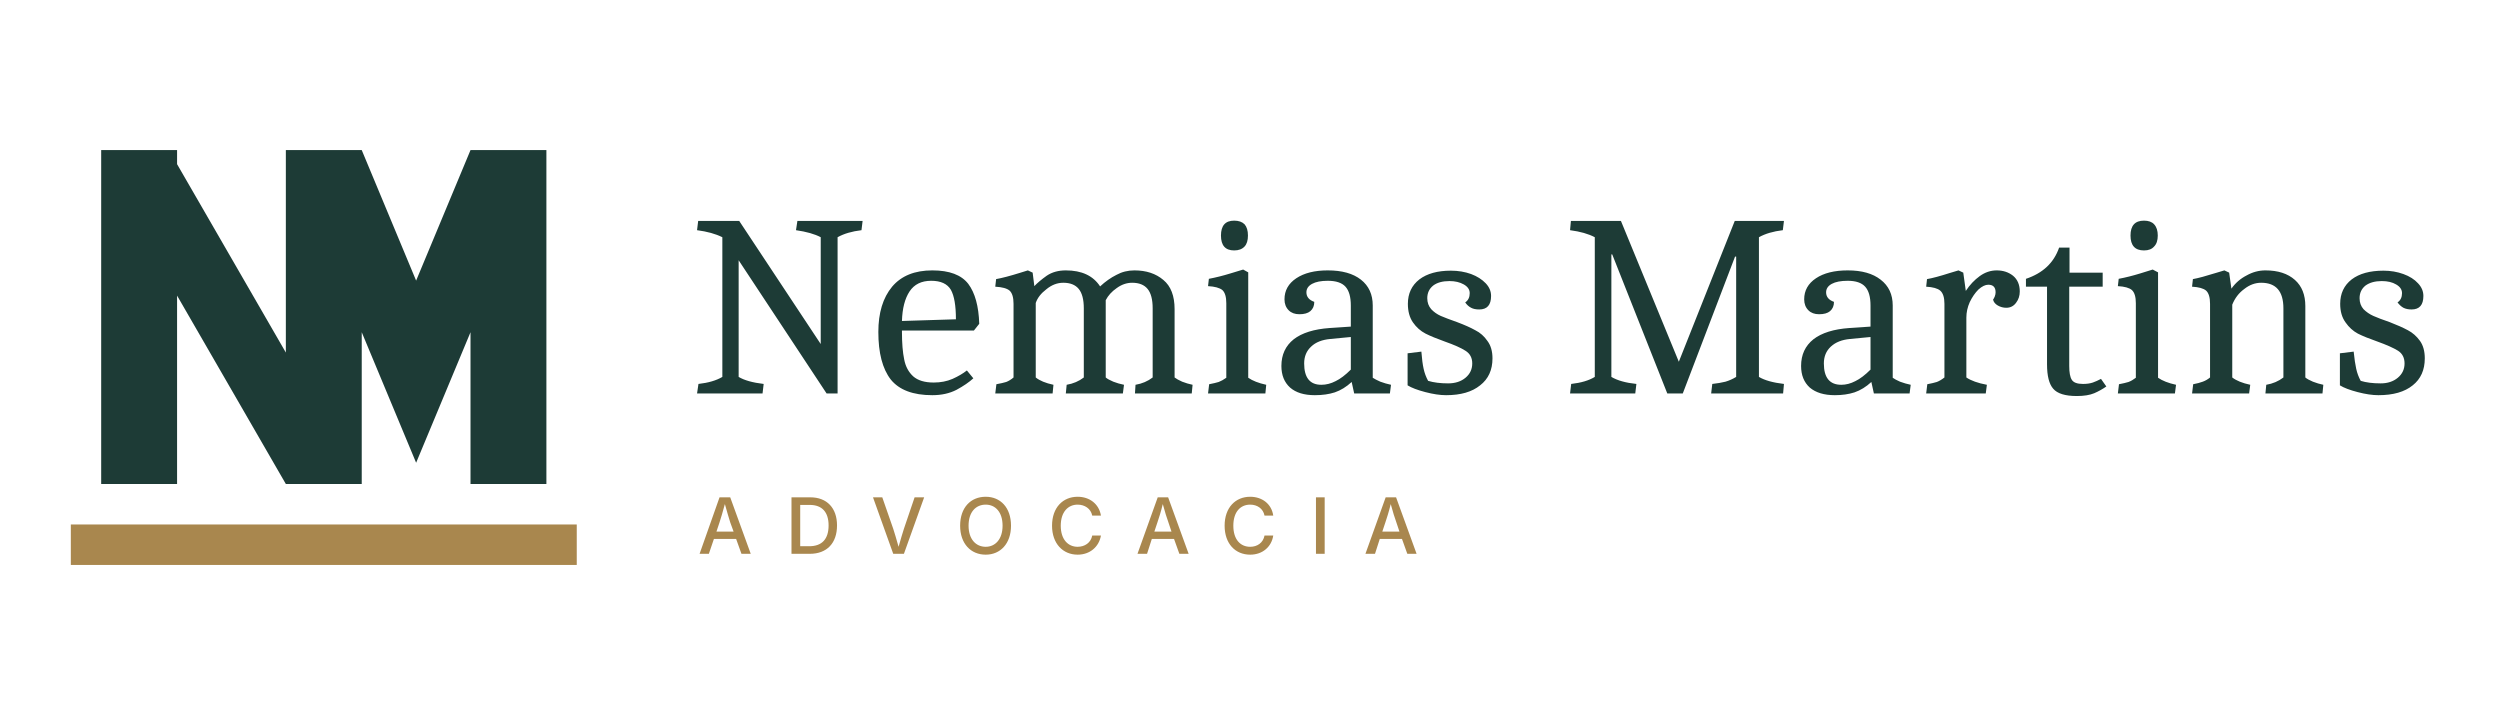
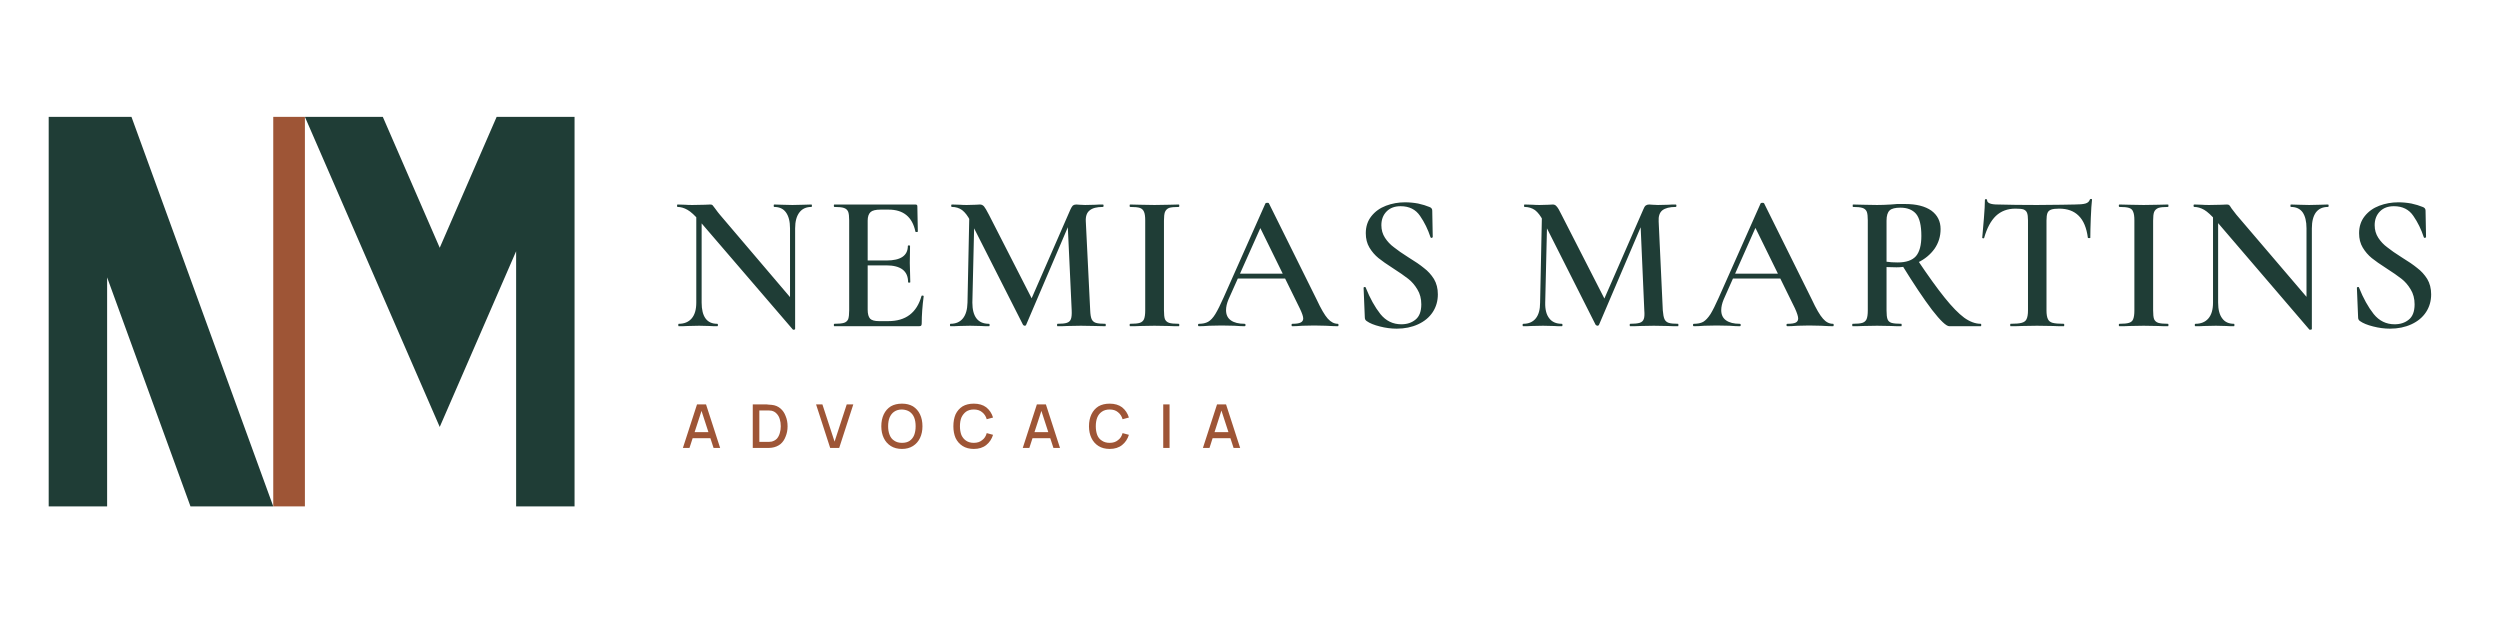
- <svg xmlns="http://www.w3.org/2000/svg" viewBox="0 0 889.46 256" width="889.46" height="256" role="img" aria-labelledby="title">
-   <g id="symbol" transform="translate(0 12) scale(0.9)">
-     <path fill="#1D3B36" d="M40 46H70V178H40ZM113 46H143V178H113ZM186 46H216V178H186ZM40 46H66.79L143 178H113L40 51.56ZM113 46H143L164.5 97.6L186 46H216L164.5 169.6Z" />
-     <path fill="#A9874E" d="M28 194H228V210H28Z" />
+ <svg xmlns="http://www.w3.org/2000/svg" viewBox="0 0 1026.88 256" width="1026.88" height="256" role="img" aria-labelledby="title">
+   <g id="symbol" transform="translate(0 0) scale(1)">
+     <path fill="#1F3D36" d="M20 48H44V208H20ZM20 48H54L112.24 208H78.24ZM125.24 48H157.24L180.62 101.77L204 48H236L180.62 175.37ZM212 48H236V208H212Z" />
+     <path fill="#9E5536" d="M112.24 48H125.24V208H112.24Z" />
  </g>
  <g id="wordmark">
-     <path fill="#1D3B36" transform="translate(245.2 140)" d="M11.8 -5.9V-55.6Q8.2 -57.4 2.8 -58.1L3.2 -61.4H17.8L46.8 -17.6V-55.6Q43.6 -57.3 38 -58.1L38.5 -61.4H61.7L61.3 -58.1Q56.2 -57.5 52.8 -55.6V0H48.9L17.6 -47.4V-5.9Q20.6 -4.1 26.5 -3.4L26.1 0H2.8L3.3 -3.4Q8.6 -4 11.8 -5.9ZM67.3 -21.9Q67.3 -32.1 72.2 -38Q77.1 -43.8 86.5 -43.8Q95.6 -43.8 99.3 -39Q102.9 -34.2 103.2 -24.8L101.3 -22.4H75.7V-21.9Q75.7 -15.9 76.5 -12.1Q77.2 -8.4 79.7 -6.1Q82.2 -3.9 87 -3.9Q90.7 -3.9 93.7 -5.2Q96.8 -6.6 98.8 -8.2L101.1 -5.4Q98.8 -3.3 95.1 -1.3Q91.4 0.6 86.5 0.6Q76.2 0.6 71.7 -5Q67.3 -10.7 67.3 -21.9ZM86.1 -40.1Q80.9 -40.1 78.4 -36.3Q75.9 -32.5 75.7 -25.8L94.9 -26.4Q94.9 -33.7 93.1 -36.9Q91.2 -40.1 86.1 -40.1ZM115.4 -5.7V-31.9Q115.4 -35.3 114 -36.6Q112.6 -37.8 108.9 -38L109.2 -40.7Q112.5 -41.3 117.6 -42.9Q118.1 -43.1 120.5 -43.8L122.2 -43L122.8 -38.2Q124.4 -39.9 127.2 -41.9Q130 -43.8 134 -43.8Q142.5 -43.8 146.2 -38.1Q149 -40.7 152 -42.2Q154.9 -43.8 158.4 -43.8Q164.7 -43.8 168.7 -40.4Q172.7 -37.1 172.7 -30V-5.7Q173.6 -5 175.4 -4.2Q177.2 -3.5 179.1 -3.1L178.8 0H158.6L158.8 -3.1Q162.3 -3.7 164.9 -5.7V-30.3Q164.9 -35 163.1 -37.2Q161.3 -39.4 157.6 -39.4Q154.7 -39.4 152.1 -37.5Q149.5 -35.7 148.2 -33.2V-5.7Q149 -5 150.9 -4.2Q152.7 -3.5 154.7 -3.1L154.3 0H134L134.3 -3.1Q137.8 -3.7 140.4 -5.7V-30.3Q140.4 -35 138.6 -37.2Q136.8 -39.4 133.1 -39.4Q129.9 -39.4 127.1 -37.1Q124.2 -34.9 123.3 -32.2V-5.7Q125.4 -4 129.6 -3.1L129.3 0H108.9L109.3 -3.3Q111.5 -3.7 112.8 -4.1Q114.1 -4.6 115.4 -5.7ZM191.1 -5.6V-32.1Q191.1 -35.5 189.7 -36.8Q188.2 -38 184.6 -38.2L184.9 -40.8Q188.6 -41.5 192.5 -42.7Q196.4 -43.9 197.1 -44.1L198.9 -43.1V-5.6Q201.2 -4 205.3 -3.1L205 0H184.6L185 -3.3Q187.1 -3.7 188.4 -4.1Q189.7 -4.6 191.1 -5.6ZM189.2 -56.2Q189.2 -61.5 193.9 -61.5Q196.3 -61.5 197.6 -60.2Q198.8 -58.8 198.8 -56.2Q198.8 -53.6 197.6 -52.3Q196.3 -50.9 193.9 -50.9Q189.2 -50.9 189.2 -56.2ZM210.7 -9.8Q210.7 -15.8 215.1 -19.3Q219.5 -22.7 227.9 -23.3L235.4 -23.8V-31.3Q235.4 -35.9 233.5 -38Q231.6 -40.1 227.2 -40.1Q223.6 -40.1 221.6 -39Q219.6 -37.9 219.6 -36Q219.6 -33.6 222.4 -32.6Q222.4 -30.5 221 -29.3Q219.7 -28.2 217.1 -28.2Q214.7 -28.2 213.3 -29.6Q211.8 -31.1 211.8 -33.5Q211.8 -38.2 216 -41Q220.2 -43.8 227.2 -43.8Q234.8 -43.8 239 -40.5Q243.2 -37.2 243.2 -31.3V-5.6Q244.1 -5 245.9 -4.2Q247.8 -3.5 249.7 -3.1L249.3 0H236.6L235.7 -4.1Q232.9 -1.5 229.7 -0.4Q226.6 0.6 222.6 0.6Q216.9 0.6 213.8 -2.1Q210.7 -4.9 210.7 -9.8ZM235.4 -8.5V-20.1L228.1 -19.4Q223.7 -19 221.3 -16.7Q218.8 -14.4 218.8 -10.7Q218.8 -3.1 224.9 -3.1Q227.5 -3.1 230 -4.4Q232.5 -5.6 235.4 -8.5ZM255.6 -2.9V-14.3L260.5 -14.9Q260.8 -11 261.3 -8.8Q261.8 -6.5 262.9 -4.5Q265.9 -3.6 270 -3.6Q273.8 -3.6 276.2 -5.6Q278.6 -7.6 278.6 -10.7Q278.6 -13.7 276.2 -15.2Q273.9 -16.7 268.8 -18.5Q264.6 -20 262 -21.3Q259.3 -22.7 257.5 -25.3Q255.7 -27.9 255.7 -31.9Q255.7 -37.4 259.8 -40.6Q263.9 -43.7 271 -43.7Q274.9 -43.7 278.2 -42.5Q281.4 -41.3 283.4 -39.2Q285.3 -37.2 285.3 -34.7Q285.3 -29.9 281.1 -29.9Q279.3 -29.9 278.2 -30.5Q277 -31.1 276.1 -32.4Q277.7 -33.5 277.7 -35.7Q277.7 -37.6 275.6 -38.8Q273.5 -40 270.5 -40Q266.8 -40 264.7 -38.4Q262.6 -36.7 262.6 -33.9Q262.6 -31.6 264 -30Q265.4 -28.5 267.4 -27.6Q269.5 -26.7 273.2 -25.4Q277.2 -23.9 279.7 -22.5Q282.3 -21.2 284 -18.7Q285.8 -16.3 285.8 -12.5Q285.8 -6.3 281.4 -2.9Q277.1 0.6 269.3 0.6Q266.1 0.6 261.9 -0.5Q257.7 -1.6 255.6 -2.9ZM322.2 -5.9V-55.6Q318.8 -57.4 313.4 -58.1L313.7 -61.4H331.5L352.1 -11.3L372 -61.4H389.5L389.1 -58.1Q384 -57.5 380.6 -55.6V-5.9Q383.6 -4.1 389.5 -3.4L389.2 0H363.6L364 -3.4Q366.7 -3.7 368.7 -4.2Q370.7 -4.8 372.5 -5.9V-48.7H372.1L353.5 0H348L328.4 -49.5H328.1V-5.9Q331.3 -4 337 -3.4L336.6 0H313.4L313.8 -3.4Q319.1 -4 322.2 -5.9ZM395.6 -9.8Q395.6 -15.8 400 -19.3Q404.4 -22.7 412.8 -23.3L420.3 -23.8V-31.3Q420.3 -35.9 418.4 -38Q416.5 -40.1 412.2 -40.1Q408.5 -40.1 406.5 -39Q404.5 -37.9 404.5 -36Q404.5 -33.6 407.3 -32.6Q407.3 -30.5 405.9 -29.3Q404.6 -28.2 402 -28.2Q399.6 -28.2 398.2 -29.6Q396.7 -31.1 396.7 -33.5Q396.7 -38.2 400.9 -41Q405.1 -43.8 412.2 -43.8Q419.7 -43.8 423.9 -40.5Q428.2 -37.2 428.2 -31.3V-5.6Q429 -5 430.8 -4.2Q432.7 -3.5 434.6 -3.1L434.2 0H421.5L420.6 -4.1Q417.8 -1.5 414.6 -0.4Q411.5 0.6 407.6 0.6Q401.9 0.6 398.7 -2.1Q395.6 -4.9 395.6 -9.8ZM420.3 -8.5V-20.1L413 -19.4Q408.7 -19 406.2 -16.7Q403.7 -14.4 403.7 -10.7Q403.7 -3.1 409.9 -3.1Q412.4 -3.1 414.9 -4.4Q417.4 -5.6 420.3 -8.5ZM446.6 -5.7V-31.9Q446.6 -35.3 445.1 -36.6Q443.7 -37.8 440.1 -38L440.4 -40.7Q443.3 -41.2 448.6 -42.9L451.6 -43.8L453.3 -43L454.2 -36.5Q456.3 -39.7 459.2 -41.8Q462 -43.8 465.2 -43.8Q468.6 -43.8 471 -41.9Q473.4 -39.9 473.4 -36.3Q473.4 -34 472.1 -32.3Q470.8 -30.5 468.6 -30.5Q467 -30.5 465.6 -31.3Q464.2 -32.1 463.9 -33.4Q464.2 -33.8 464.5 -34.5Q464.8 -35.3 464.8 -36Q464.8 -38.7 462.2 -38.7Q460.6 -38.7 458.7 -37Q456.9 -35.2 455.6 -32.5Q454.4 -29.8 454.4 -27V-5.7Q456.9 -4 461.7 -3.1L461.3 0H440.1L440.5 -3.3Q442.6 -3.7 443.9 -4.1Q445.2 -4.6 446.6 -5.7ZM483.1 -10.4V-38H475.6V-40.8Q484.6 -43.8 487.4 -51.9H491.1V-43H502.9V-38H491V-9.8Q491 -6.3 491.9 -4.9Q492.8 -3.4 495.9 -3.4Q497.9 -3.4 499.4 -3.9Q500.8 -4.4 502.3 -5.2L504.2 -2.5Q502.2 -1.1 499.9 -0.1Q497.5 0.9 493.7 0.9Q487.5 0.9 485.3 -1.7Q483.1 -4.2 483.1 -10.4ZM514.7 -5.6V-32.1Q514.7 -35.5 513.3 -36.8Q511.9 -38 508.3 -38.2L508.6 -40.8Q512.3 -41.5 516.2 -42.7Q520.1 -43.9 520.7 -44.1L522.6 -43.1V-5.6Q524.9 -4 529 -3.1L528.6 0H508.3L508.7 -3.3Q510.8 -3.7 512.1 -4.1Q513.4 -4.6 514.7 -5.6ZM512.8 -56.2Q512.8 -61.5 517.6 -61.5Q520 -61.5 521.2 -60.2Q522.5 -58.8 522.5 -56.2Q522.5 -53.6 521.2 -52.3Q520 -50.9 517.6 -50.9Q512.8 -50.9 512.8 -56.2ZM541.1 -5.7V-31.9Q541.1 -35.3 539.7 -36.6Q538.3 -37.8 534.7 -38L535 -40.7Q537.8 -41.2 543.2 -42.9L546.2 -43.8L547.9 -43L548.7 -37.3Q550.8 -40.3 554.1 -42Q557.3 -43.8 560.8 -43.8Q567.5 -43.8 571.3 -40.4Q575 -37.1 575 -31.1V-5.7Q575.8 -5 577.7 -4.2Q579.5 -3.5 581.4 -3.1L581.1 0H560.8L561.1 -3.1Q564.6 -3.7 567.2 -5.7V-30.3Q567.2 -39.4 559.3 -39.4Q556.1 -39.4 553.3 -37.2Q550.4 -35.1 549 -31.6V-5.7Q551.2 -4 555.4 -3.1L555 0H534.7L535.1 -3.3Q537.2 -3.7 538.5 -4.2Q539.9 -4.7 541.1 -5.7ZM587.3 -2.9V-14.3L592.2 -14.9Q592.6 -11 593.1 -8.8Q593.6 -6.5 594.7 -4.5Q597.6 -3.6 601.8 -3.6Q605.5 -3.6 607.9 -5.6Q610.3 -7.6 610.3 -10.7Q610.3 -13.7 608 -15.2Q605.6 -16.7 600.6 -18.5Q596.3 -20 593.7 -21.3Q591.1 -22.7 589.3 -25.3Q587.4 -27.9 587.4 -31.9Q587.4 -37.4 591.5 -40.6Q595.6 -43.7 602.8 -43.7Q606.6 -43.7 609.9 -42.5Q613.2 -41.3 615.1 -39.2Q617 -37.2 617 -34.7Q617 -29.9 612.8 -29.9Q611.1 -29.9 609.9 -30.5Q608.8 -31.1 607.8 -32.4Q609.4 -33.5 609.4 -35.7Q609.4 -37.6 607.3 -38.8Q605.3 -40 602.2 -40Q598.6 -40 596.4 -38.4Q594.3 -36.7 594.3 -33.9Q594.3 -31.6 595.7 -30Q597.2 -28.5 599.2 -27.6Q601.2 -26.7 605 -25.4Q608.9 -23.9 611.5 -22.5Q614 -21.2 615.8 -18.7Q617.5 -16.3 617.5 -12.5Q617.5 -6.3 613.2 -2.9Q608.9 0.6 601 0.6Q597.8 0.6 593.6 -0.5Q589.4 -1.6 587.3 -2.9Z" />
-     <path fill="#A9874E" transform="translate(248.2 197.04)" d="M0.7 0H4L5.8 -5.3H13.7L15.6 0H18.9L11.6 -20.1H7.8ZM6.7 -7.9 7.8 -11.2C8.3 -12.7 8.9 -14.8 9.7 -17.7C10.5 -14.8 11.1 -12.8 11.6 -11.2L12.8 -7.9ZM39.9 0C46 0 49.6 -3.8 49.6 -10.1C49.6 -16.3 46 -20.1 40.1 -20.1H33.4V0ZM36.5 -2.7V-17.4H39.9C44.3 -17.4 46.6 -14.8 46.6 -10.1C46.6 -5.3 44.3 -2.7 39.7 -2.7ZM69.6 0H73.4L80.6 -20.1H77.2L73.4 -8.9C72.9 -7.4 72.3 -5.3 71.5 -2.5C70.7 -5.3 70.1 -7.4 69.6 -8.9L65.7 -20.1H62.4ZM102.5 0.3C107.7 0.3 111.5 -3.6 111.5 -10C111.5 -16.5 107.7 -20.3 102.5 -20.3C97.2 -20.3 93.4 -16.5 93.4 -10C93.4 -3.6 97.2 0.3 102.5 0.3ZM102.5 -2.5C99 -2.5 96.4 -5.2 96.4 -10C96.4 -14.9 99 -17.5 102.5 -17.5C105.9 -17.5 108.5 -14.9 108.5 -10C108.5 -5.2 105.9 -2.5 102.5 -2.5ZM135.2 0.3C139.6 0.3 142.8 -2.5 143.5 -6.5H140.4C139.9 -3.9 137.7 -2.5 135.2 -2.5C131.8 -2.5 129.2 -5.1 129.2 -10C129.2 -14.9 131.8 -17.5 135.2 -17.5C137.7 -17.5 139.9 -16.1 140.4 -13.6H143.5C142.8 -17.8 139.4 -20.3 135.2 -20.3C130 -20.3 126.1 -16.5 126.1 -10C126.1 -3.6 130 0.3 135.2 0.3ZM156.5 0H159.9L161.6 -5.3H169.5L171.4 0H174.7L167.4 -20.1H163.7ZM162.5 -7.9 163.6 -11.2C164.1 -12.7 164.8 -14.8 165.5 -17.7C166.3 -14.8 166.9 -12.8 167.5 -11.2L168.6 -7.9ZM196.6 0.3C201 0.3 204.2 -2.5 204.8 -6.5H201.7C201.2 -3.9 199.1 -2.5 196.6 -2.5C193.1 -2.5 190.6 -5.1 190.6 -10C190.6 -14.9 193.1 -17.5 196.6 -17.5C199.1 -17.5 201.2 -16.1 201.7 -13.6H204.8C204.2 -17.8 200.8 -20.3 196.6 -20.3C191.4 -20.3 187.5 -16.5 187.5 -10C187.5 -3.6 191.3 0.3 196.6 0.3ZM223.1 -20.1H220V0H223.1ZM237.6 0H241L242.7 -5.3H250.6L252.5 0H255.8L248.5 -20.1H244.8ZM243.6 -7.9 244.7 -11.2C245.2 -12.7 245.9 -14.8 246.6 -17.7C247.4 -14.8 248 -12.8 248.6 -11.2L249.7 -7.9Z" />
+     <path fill="#1F3D36" transform="translate(276 134)" d="M10 -48.2 12.2 -48V-9.7Q12.2 -5.4 13.8 -3.2Q15.4 -1 18.6 -1Q18.9 -1 18.9 -0.5Q18.9 0 18.6 0Q16.6 0 15.4 -0.1L11.2 -0.2L6.5 -0.1Q5.2 0 2.8 0Q2.6 0 2.6 -0.5Q2.6 -1 2.8 -1Q6.2 -1 8.1 -3.2Q10 -5.4 10 -9.7ZM49.7 1.4 11.2 -43.4Q8.5 -46.6 6.4 -47.8Q4.3 -49 2.3 -49Q2.1 -49 2.1 -49.5Q2.1 -50 2.3 -50L5.5 -49.9Q6.5 -49.8 8.4 -49.8L13.5 -49.9Q14.5 -50 15.8 -50Q16.4 -50 16.7 -49.7Q17 -49.4 17.7 -48.4Q19 -46.6 19.7 -45.8L50 -10.2L50.6 1.1Q50.6 1.4 50.2 1.4Q49.8 1.5 49.7 1.4ZM50.6 1.1 48.5 -1.3V-40.2Q48.5 -44.5 46.8 -46.8Q45.2 -49 42 -49Q41.8 -49 41.8 -49.5Q41.8 -50 42 -50L45.3 -49.9Q47.8 -49.8 49.5 -49.8Q51 -49.8 53.9 -49.9L57.3 -50Q57.5 -50 57.5 -49.5Q57.5 -49 57.3 -49Q54.1 -49 52.4 -46.8Q50.6 -44.5 50.6 -40.2ZM66.7 -1Q69.4 -1 70.7 -1.4Q71.9 -1.8 72.4 -2.9Q72.8 -4.1 72.8 -6.5V-43.5Q72.8 -45.9 72.4 -47Q71.9 -48.2 70.6 -48.6Q69.4 -49 66.7 -49Q66.5 -49 66.5 -49.5Q66.5 -50 66.7 -50H100Q100.8 -50 100.8 -49.3L101 -38.9Q101 -38.7 100.5 -38.7Q100.1 -38.6 100 -38.9Q98.1 -47.9 89 -47.9H85.7Q82.7 -47.9 81.6 -46.9Q80.4 -45.8 80.4 -43.4V-6.8Q80.4 -4.2 81.4 -3.1Q82.4 -2.1 85 -2.1H88.9Q99.6 -2.1 102.5 -12.4Q102.5 -12.6 102.9 -12.6Q103.4 -12.6 103.4 -12.3Q102.6 -6.2 102.6 -1.2Q102.6 -0.6 102.4 -0.3Q102.2 0 101.4 0H66.7Q66.5 0 66.5 -0.5Q66.5 -1 66.7 -1ZM88 -25H76.8V-27H88.1Q96.9 -27 96.9 -33Q96.9 -33.2 97.3 -33.2Q97.8 -33.2 97.8 -33L97.7 -26L97.8 -22.2Q97.9 -19.7 97.9 -18.1Q97.9 -17.9 97.4 -17.9Q97 -17.9 97 -18.1Q97 -25 88 -25ZM122.2 -48.2 124.3 -48 123.4 -9.7Q123.4 -5.4 125.1 -3.2Q126.8 -1 130.2 -1Q130.5 -1 130.5 -0.5Q130.5 0 130.2 0Q128.1 0 126.9 -0.1L122.5 -0.2L117.8 -0.1Q116.6 0 114.4 0Q114.2 0 114.2 -0.5Q114.2 -1 114.4 -1Q117.7 -1 119.5 -3.2Q121.3 -5.4 121.4 -9.7ZM178 0Q175.4 0 173.8 -0.1L168 -0.2L162.4 -0.1Q161 0 158.3 0Q158.2 0 158.2 -0.5Q158.2 -1 158.3 -1Q161 -1 162.2 -1.4Q163.5 -1.8 163.9 -3Q164.3 -4.1 164.2 -6.5L162.5 -43L166 -48.6L145.5 -0.6Q145.4 -0.2 144.9 -0.2Q144.5 -0.2 144.2 -0.6L122.5 -43.4Q121 -46.3 119.2 -47.7Q117.4 -49 115 -49Q114.7 -49 114.7 -49.5Q114.7 -50 115 -50L118.4 -49.9Q119.4 -49.8 121.1 -49.8L124.8 -49.9Q125.5 -50 126.5 -50Q127.5 -50 128.2 -49.2Q128.8 -48.5 130.2 -45.8L148.2 -10.6L144.7 -4.5L163.7 -48Q164.2 -49.1 164.7 -49.6Q165.3 -50 166.1 -50Q166.6 -50 167.5 -49.9Q168.4 -49.8 169.7 -49.8L174 -49.9Q175 -50 177 -50Q177.3 -50 177.3 -49.5Q177.3 -49 177 -49Q173.3 -49 171.6 -47.6Q169.8 -46.2 170 -43L171.8 -6.5Q171.9 -4 172.4 -2.9Q172.9 -1.8 174.1 -1.4Q175.3 -1 178 -1Q178.2 -1 178.2 -0.5Q178.2 0 178 0ZM208.2 -1Q208.4 -1 208.4 -0.5Q208.4 0 208.2 0Q205.6 0 204.1 -0.1L198.2 -0.2L192.4 -0.1Q190.9 0 188.2 0Q188 0 188 -0.5Q188 -1 188.2 -1Q191 -1 192.2 -1.4Q193.4 -1.8 193.9 -2.9Q194.4 -4.1 194.4 -6.5V-43.5Q194.4 -45.9 193.9 -47Q193.4 -48.2 192.2 -48.6Q191 -49 188.2 -49Q188 -49 188 -49.5Q188 -50 188.2 -50L192.4 -49.9Q195.9 -49.8 198.2 -49.8Q200.6 -49.8 204.2 -49.9L208.2 -50Q208.4 -50 208.4 -49.5Q208.4 -49 208.2 -49Q205.5 -49 204.2 -48.6Q203 -48.1 202.5 -46.9Q202.1 -45.8 202.1 -43.4V-6.5Q202.1 -4 202.5 -2.9Q203 -1.8 204.2 -1.4Q205.4 -1 208.2 -1ZM232 -21.6H254.4L255 -19.6H231ZM273.5 0Q272 0 268.6 -0.2Q265.3 -0.3 263.8 -0.3Q261.8 -0.3 259 -0.2Q256.3 0 254.8 0Q254.5 0 254.5 -0.5Q254.5 -1 254.8 -1Q257.2 -1 258.2 -1.5Q259.3 -2 259.3 -3.2Q259.3 -4.4 257.9 -7.3L241.2 -41.3L244.5 -46.6L228.6 -11Q227.6 -8.6 227.6 -6.6Q227.6 -3.8 229.6 -2.4Q231.6 -1 235.2 -1Q235.6 -1 235.6 -0.5Q235.6 0 235.2 0Q233.8 0 231 -0.2Q228 -0.3 225.8 -0.3Q223.6 -0.3 220.7 -0.2Q218.2 0 216.5 0Q216.1 0 216.1 -0.5Q216.1 -1 216.5 -1Q218.7 -1 220.2 -1.8Q221.8 -2.7 223.2 -5Q224.6 -7.3 226.6 -11.8L243.8 -50.5Q244 -50.7 244.6 -50.7Q245.1 -50.7 245.2 -50.5L264.8 -11Q267.5 -5.2 269.4 -3.1Q271.3 -1 273.5 -1Q273.8 -1 273.8 -0.5Q273.8 0 273.5 0ZM302.5 -28.3Q306.6 -25.8 308.9 -23.9Q311.3 -22.1 313 -19.4Q314.6 -16.7 314.6 -13.1Q314.6 -9 312.5 -5.8Q310.4 -2.6 306.5 -0.8Q302.6 1 297.7 1Q294.3 1 290.8 0.1Q287.2 -0.8 285.4 -2.1Q284.6 -2.6 284.6 -3.6L284.1 -15.7V-15.8Q284.1 -16.1 284.5 -16.1Q284.9 -16.2 285 -15.8Q287.6 -9.3 291 -5Q294.4 -0.8 299.6 -0.8Q303.1 -0.8 305.4 -2.7Q307.8 -4.6 307.8 -9Q307.8 -12.5 306.2 -15.1Q304.6 -17.8 302.4 -19.5Q300.1 -21.3 296.2 -23.8Q292.3 -26.3 290.2 -28Q288 -29.8 286.5 -32.3Q285 -34.8 285 -38.2Q285 -42.3 287.3 -45.2Q289.6 -48.1 293.3 -49.5Q297 -50.9 301.1 -50.9Q303.8 -50.9 306.5 -50.4Q309.2 -49.8 311.1 -49Q312.3 -48.6 312.3 -47.5L312.5 -36.7Q312.5 -36.4 312.1 -36.3Q311.8 -36.2 311.6 -36.5Q310 -41.4 307.3 -45.3Q304.6 -49.3 299.3 -49.3Q295.7 -49.3 293.6 -47.2Q291.4 -45 291.4 -41.5Q291.4 -38.6 292.9 -36.3Q294.4 -34 296.6 -32.4Q298.7 -30.7 302.5 -28.3ZM357.4 -48.2 359.6 -48 358.7 -9.7Q358.6 -5.4 360.4 -3.2Q362.1 -1 365.5 -1Q365.8 -1 365.8 -0.5Q365.8 0 365.5 0Q363.4 0 362.2 -0.1L357.8 -0.2L353 -0.1Q351.8 0 349.7 0Q349.4 0 349.4 -0.5Q349.4 -1 349.7 -1Q353 -1 354.8 -3.2Q356.6 -5.4 356.6 -9.7ZM413.3 0Q410.6 0 409 -0.1L403.3 -0.2L397.7 -0.1Q396.2 0 393.6 0Q393.4 0 393.4 -0.5Q393.4 -1 393.6 -1Q396.2 -1 397.5 -1.4Q398.8 -1.8 399.2 -3Q399.6 -4.1 399.4 -6.5L397.8 -43L401.3 -48.6L380.8 -0.6Q380.6 -0.2 380.2 -0.2Q379.8 -0.2 379.4 -0.6L357.8 -43.4Q356.3 -46.3 354.5 -47.7Q352.6 -49 350.2 -49Q350 -49 350 -49.5Q350 -50 350.2 -50L353.7 -49.9Q354.7 -49.8 356.4 -49.8L360.1 -49.9Q360.8 -50 361.8 -50Q362.8 -50 363.4 -49.2Q364.1 -48.5 365.4 -45.8L383.4 -10.6L380 -4.5L399 -48Q399.4 -49.1 400 -49.6Q400.6 -50 401.4 -50Q401.9 -50 402.8 -49.9Q403.7 -49.8 405 -49.8L409.3 -49.9Q410.3 -50 412.3 -50Q412.6 -50 412.6 -49.5Q412.6 -49 412.3 -49Q408.6 -49 406.8 -47.6Q405.1 -46.2 405.3 -43L407 -6.5Q407.2 -4 407.7 -2.9Q408.2 -1.8 409.4 -1.4Q410.6 -1 413.3 -1Q413.4 -1 413.4 -0.5Q413.4 0 413.3 0ZM435.4 -21.6H457.8L458.3 -19.6H434.3ZM476.9 0Q475.4 0 472 -0.2Q468.6 -0.3 467.1 -0.3Q465.1 -0.3 462.4 -0.2Q459.7 0 458.2 0Q457.8 0 457.8 -0.5Q457.8 -1 458.2 -1Q460.6 -1 461.6 -1.5Q462.6 -2 462.6 -3.2Q462.6 -4.4 461.3 -7.3L444.6 -41.3L447.8 -46.6L432 -11Q431 -8.6 431 -6.6Q431 -3.8 433 -2.4Q435 -1 438.6 -1Q439 -1 439 -0.5Q439 0 438.6 0Q437.1 0 434.4 -0.2Q431.4 -0.3 429.1 -0.3Q427 -0.3 424.1 -0.2Q421.5 0 419.8 0Q419.4 0 419.4 -0.5Q419.4 -1 419.8 -1Q422.1 -1 423.6 -1.8Q425.1 -2.7 426.6 -5Q428 -7.3 430 -11.8L447.2 -50.5Q447.4 -50.7 447.9 -50.7Q448.5 -50.7 448.6 -50.5L468.2 -11Q470.9 -5.2 472.8 -3.1Q474.6 -1 476.9 -1Q477.2 -1 477.2 -0.5Q477.2 0 476.9 0ZM505.1 -25.4 511.5 -27.4Q518.2 -17.4 522.8 -11.7Q527.3 -6.1 530.8 -3.5Q534.3 -1 537.6 -1Q537.8 -1 537.8 -0.5Q537.8 0 537.6 0H524.7Q522.8 0 517.6 -6.7Q512.5 -13.4 505.1 -25.4ZM521.1 -39.9Q521.1 -35.4 518.6 -31.8Q516 -28.2 511.8 -26.2Q507.6 -24.2 503 -24.2Q501.3 -24.2 498.9 -24.3V-6.5Q498.9 -4 499.3 -2.9Q499.7 -1.8 500.9 -1.4Q502.2 -1 505 -1Q505.1 -1 505.1 -0.5Q505.1 0 505 0Q502.3 0 500.8 -0.1L495 -0.2L489.2 -0.1Q487.7 0 485 0Q484.8 0 484.8 -0.5Q484.8 -1 485 -1Q487.8 -1 489 -1.4Q490.2 -1.8 490.7 -2.9Q491.2 -4.1 491.2 -6.5V-43.5Q491.2 -45.9 490.8 -47Q490.3 -48.2 489 -48.6Q487.8 -49 485.1 -49Q485 -49 485 -49.5Q485 -50 485.1 -50L489.3 -49.9Q492.8 -49.8 495 -49.8Q497.6 -49.8 500.7 -50Q501.8 -50.1 503.2 -50.2Q504.7 -50.2 506.6 -50.2Q513.4 -50.2 517.3 -47.5Q521.1 -44.7 521.1 -39.9ZM504.6 -48.7Q501.4 -48.7 500.2 -47.6Q498.9 -46.4 498.9 -43.4V-26.5Q500.8 -26.2 503.5 -26.2Q508.7 -26.2 511 -28.8Q513.2 -31.4 513.2 -37.1Q513.2 -43.6 511 -46.2Q508.8 -48.7 504.6 -48.7ZM539 -36.3Q539 -36.1 538.6 -36.1Q538.2 -36.2 538.2 -36.3Q538.5 -39.4 538.9 -44.4Q539.3 -49.3 539.3 -51.8Q539.3 -52.2 539.7 -52.2Q540.2 -52.2 540.2 -51.8Q540.2 -50 544.6 -50Q551.5 -49.8 560.7 -49.8Q565.4 -49.8 570.7 -49.9L576.2 -50Q579.2 -50 580.6 -50.4Q582 -50.8 582.4 -52Q582.5 -52.3 582.9 -52.3Q583.3 -52.3 583.3 -52Q583 -49.5 582.8 -44.5Q582.6 -39.4 582.6 -36.3Q582.6 -36.2 582.1 -36.2Q581.7 -36.2 581.6 -36.3Q580.8 -42.5 577.8 -45.4Q574.9 -48.3 569.8 -48.3Q567.6 -48.3 566.5 -47.9Q565.4 -47.5 565 -46.5Q564.6 -45.5 564.6 -43.4V-6.5Q564.6 -4.1 565.2 -2.9Q565.7 -1.8 567.1 -1.4Q568.6 -1 571.7 -1Q571.9 -1 571.9 -0.5Q571.9 0 571.7 0Q568.9 0 567.3 -0.1L560.7 -0.2L554.5 -0.1Q552.8 0 549.8 0Q549.7 0 549.7 -0.5Q549.7 -1 549.8 -1Q553 -1 554.4 -1.4Q555.9 -1.8 556.4 -2.9Q557 -4.1 557 -6.5V-43.5Q557 -45.6 556.6 -46.6Q556.2 -47.6 555.1 -48Q554.1 -48.3 551.8 -48.3Q547 -48.3 543.8 -45.3Q540.7 -42.3 539 -36.3ZM614.5 -1Q614.7 -1 614.7 -0.5Q614.7 0 614.5 0Q611.9 0 610.4 -0.1L604.5 -0.2L598.7 -0.1Q597.2 0 594.6 0Q594.3 0 594.3 -0.5Q594.3 -1 594.6 -1Q597.3 -1 598.5 -1.4Q599.8 -1.8 600.2 -2.9Q600.7 -4.1 600.7 -6.5V-43.5Q600.7 -45.9 600.2 -47Q599.8 -48.2 598.5 -48.6Q597.3 -49 594.6 -49Q594.3 -49 594.3 -49.5Q594.3 -50 594.6 -50L598.7 -49.9Q602.2 -49.8 604.5 -49.8Q607 -49.8 610.5 -49.9L614.5 -50Q614.7 -50 614.7 -49.5Q614.7 -49 614.5 -49Q611.8 -49 610.6 -48.6Q609.3 -48.1 608.8 -46.9Q608.4 -45.8 608.4 -43.4V-6.5Q608.4 -4 608.8 -2.9Q609.3 -1.8 610.5 -1.4Q611.8 -1 614.5 -1ZM633 -48.2 635.1 -48V-9.7Q635.1 -5.4 636.8 -3.2Q638.4 -1 641.6 -1Q641.8 -1 641.8 -0.5Q641.8 0 641.6 0Q639.5 0 638.4 -0.1L634.2 -0.2L629.4 -0.1Q628.2 0 625.8 0Q625.5 0 625.5 -0.5Q625.5 -1 625.8 -1Q629.2 -1 631.1 -3.2Q633 -5.4 633 -9.7ZM672.6 1.4 634.2 -43.4Q631.4 -46.6 629.4 -47.8Q627.3 -49 625.3 -49Q625 -49 625 -49.5Q625 -50 625.3 -50L628.5 -49.9Q629.4 -49.8 631.4 -49.8L636.5 -49.9Q637.4 -50 638.7 -50Q639.4 -50 639.7 -49.7Q640 -49.4 640.6 -48.4Q642 -46.6 642.6 -45.8L673 -10.2L673.6 1.1Q673.6 1.4 673.2 1.4Q672.8 1.5 672.6 1.4ZM673.6 1.1 671.4 -1.3V-40.2Q671.4 -44.5 669.8 -46.8Q668.2 -49 665 -49Q664.8 -49 664.8 -49.5Q664.8 -50 665 -50L668.2 -49.9Q670.8 -49.8 672.5 -49.8Q674 -49.8 676.9 -49.9L680.2 -50Q680.5 -50 680.5 -49.5Q680.5 -49 680.2 -49Q677 -49 675.3 -46.8Q673.6 -44.5 673.6 -40.2ZM710.5 -28.3Q714.6 -25.8 716.9 -23.9Q719.3 -22.1 721 -19.4Q722.6 -16.7 722.6 -13.1Q722.6 -9 720.5 -5.8Q718.4 -2.6 714.5 -0.8Q710.6 1 705.7 1Q702.3 1 698.8 0.1Q695.2 -0.8 693.4 -2.1Q692.6 -2.6 692.6 -3.6L692.1 -15.7V-15.8Q692.1 -16.1 692.5 -16.1Q692.9 -16.2 693 -15.8Q695.6 -9.3 699 -5Q702.4 -0.8 707.6 -0.8Q711.1 -0.8 713.4 -2.7Q715.8 -4.6 715.8 -9Q715.8 -12.5 714.2 -15.1Q712.6 -17.8 710.4 -19.5Q708.1 -21.3 704.2 -23.8Q700.3 -26.3 698.2 -28Q696 -29.8 694.5 -32.3Q693 -34.8 693 -38.2Q693 -42.3 695.3 -45.2Q697.6 -48.1 701.3 -49.5Q705 -50.9 709.1 -50.9Q711.8 -50.9 714.5 -50.4Q717.2 -49.8 719.1 -49Q720.3 -48.6 720.3 -47.5L720.5 -36.7Q720.5 -36.4 720.1 -36.3Q719.8 -36.2 719.6 -36.5Q718 -41.4 715.3 -45.3Q712.6 -49.3 707.3 -49.3Q703.7 -49.3 701.6 -47.2Q699.4 -45 699.4 -41.5Q699.4 -38.6 700.9 -36.3Q702.4 -34 704.6 -32.4Q706.7 -30.7 710.5 -28.3Z" />
+     <path fill="#9E5536" transform="translate(280 184)" d="M0.5 0 6.3 -17.9H10L15.8 0H13.1L7.8 -16.3H8.5L3.2 0ZM3.5 -4V-6.5H12.8V-4ZM29.2 0V-17.9H34.8Q35.1 -17.9 35.7 -17.8Q36.4 -17.8 37 -17.7Q39.1 -17.5 40.6 -16.2Q42 -15 42.7 -13.1Q43.5 -11.2 43.5 -8.9Q43.5 -6.6 42.7 -4.7Q42 -2.8 40.6 -1.6Q39.1 -0.4 37 -0.1Q36.4 -0 35.7 -0Q35.1 0 34.8 0ZM31.9 -2.5H34.8Q35.2 -2.5 35.8 -2.5Q36.4 -2.5 36.9 -2.6Q38.2 -2.9 39.1 -3.8Q39.9 -4.7 40.3 -6.1Q40.7 -7.4 40.7 -8.9Q40.7 -10.5 40.3 -11.8Q39.9 -13.2 39 -14.1Q38.2 -15 36.9 -15.3Q36.4 -15.4 35.8 -15.4Q35.2 -15.4 34.8 -15.4H31.9ZM61 0 55.2 -17.9H57.8L62.8 -2.6L67.8 -17.9H70.5L64.7 0ZM90.5 0.4Q87.8 0.4 85.9 -0.8Q84 -2 83 -4.1Q82 -6.2 82 -8.9Q82 -11.7 83 -13.8Q84 -15.9 85.9 -17.1Q87.8 -18.2 90.5 -18.2Q93.1 -18.2 95 -17.1Q96.9 -15.9 97.9 -13.8Q98.9 -11.7 98.9 -8.9Q98.9 -6.2 97.9 -4.1Q96.9 -2 95 -0.8Q93.1 0.4 90.5 0.4ZM90.5 -2.1Q92.4 -2.1 93.6 -2.9Q94.9 -3.8 95.5 -5.3Q96.1 -6.9 96.1 -8.9Q96.1 -11 95.5 -12.5Q94.9 -14 93.6 -14.9Q92.4 -15.7 90.5 -15.8Q88.6 -15.8 87.3 -14.9Q86.1 -14.1 85.4 -12.5Q84.8 -11 84.8 -8.9Q84.8 -6.9 85.4 -5.4Q86 -3.8 87.3 -3Q88.6 -2.1 90.5 -2.1ZM120 0.4Q117.3 0.4 115.4 -0.8Q113.5 -2 112.5 -4.1Q111.6 -6.2 111.6 -8.9Q111.6 -11.7 112.5 -13.8Q113.5 -15.9 115.4 -17.1Q117.3 -18.2 120 -18.2Q123.1 -18.2 125.1 -16.7Q127.1 -15.1 127.9 -12.5L125.3 -11.8Q124.8 -13.6 123.4 -14.7Q122.1 -15.8 120 -15.8Q118.1 -15.8 116.8 -14.9Q115.6 -14 114.9 -12.5Q114.3 -11 114.3 -8.9Q114.3 -6.9 114.9 -5.3Q115.6 -3.8 116.8 -3Q118.1 -2.1 120 -2.1Q122.1 -2.1 123.4 -3.2Q124.8 -4.2 125.3 -6.1L127.9 -5.4Q127.1 -2.8 125.1 -1.2Q123.1 0.4 120 0.4ZM140.1 0 145.9 -17.9H149.6L155.4 0H152.7L147.4 -16.3H148.1L142.8 0ZM143.1 -4V-6.5H152.4V-4ZM175.8 0.4Q173.1 0.4 171.2 -0.8Q169.3 -2 168.3 -4.1Q167.3 -6.2 167.3 -8.9Q167.3 -11.7 168.3 -13.8Q169.3 -15.9 171.2 -17.1Q173.1 -18.2 175.8 -18.2Q178.9 -18.2 180.9 -16.7Q182.9 -15.1 183.7 -12.5L181.1 -11.8Q180.6 -13.6 179.2 -14.7Q177.9 -15.8 175.8 -15.8Q173.9 -15.8 172.6 -14.9Q171.3 -14 170.7 -12.5Q170.1 -11 170.1 -8.9Q170.1 -6.9 170.7 -5.3Q171.3 -3.8 172.6 -3Q173.9 -2.1 175.8 -2.1Q177.9 -2.1 179.2 -3.2Q180.6 -4.2 181.1 -6.1L183.7 -5.4Q182.9 -2.8 180.9 -1.2Q178.9 0.4 175.8 0.4ZM197.8 0V-17.9H200.4V0ZM214.1 0 219.9 -17.9H223.6L229.4 0H226.7L221.4 -16.3H222L216.8 0ZM217.1 -4V-6.5H226.4V-4Z" />
  </g>
</svg>
